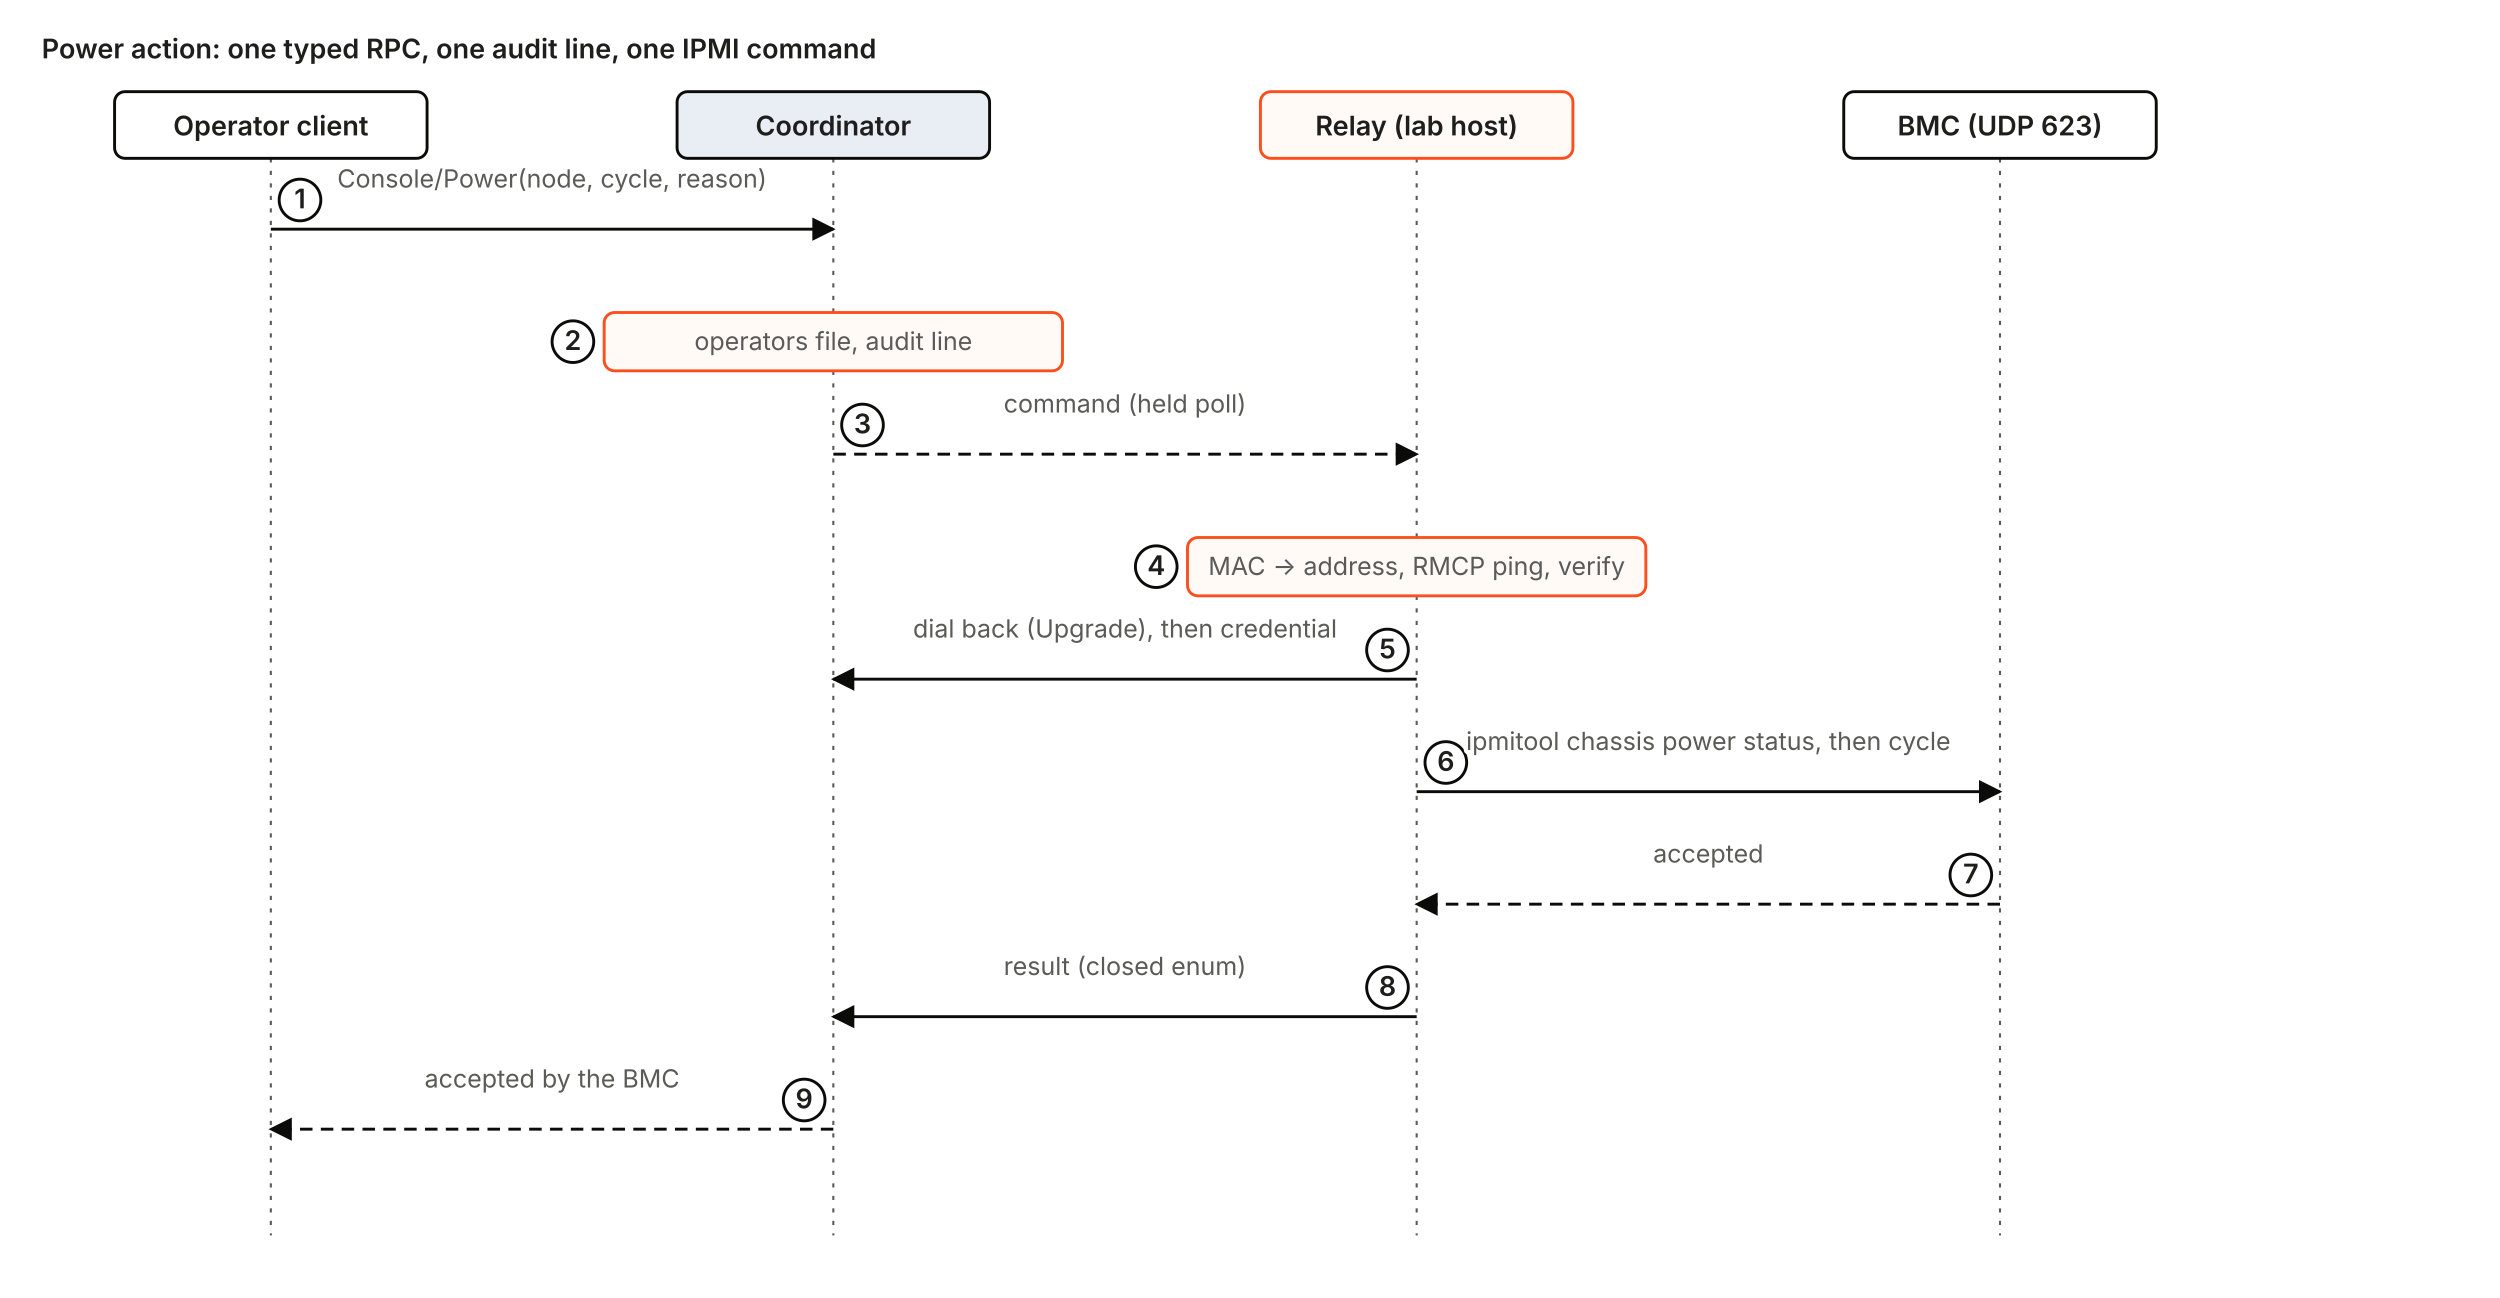
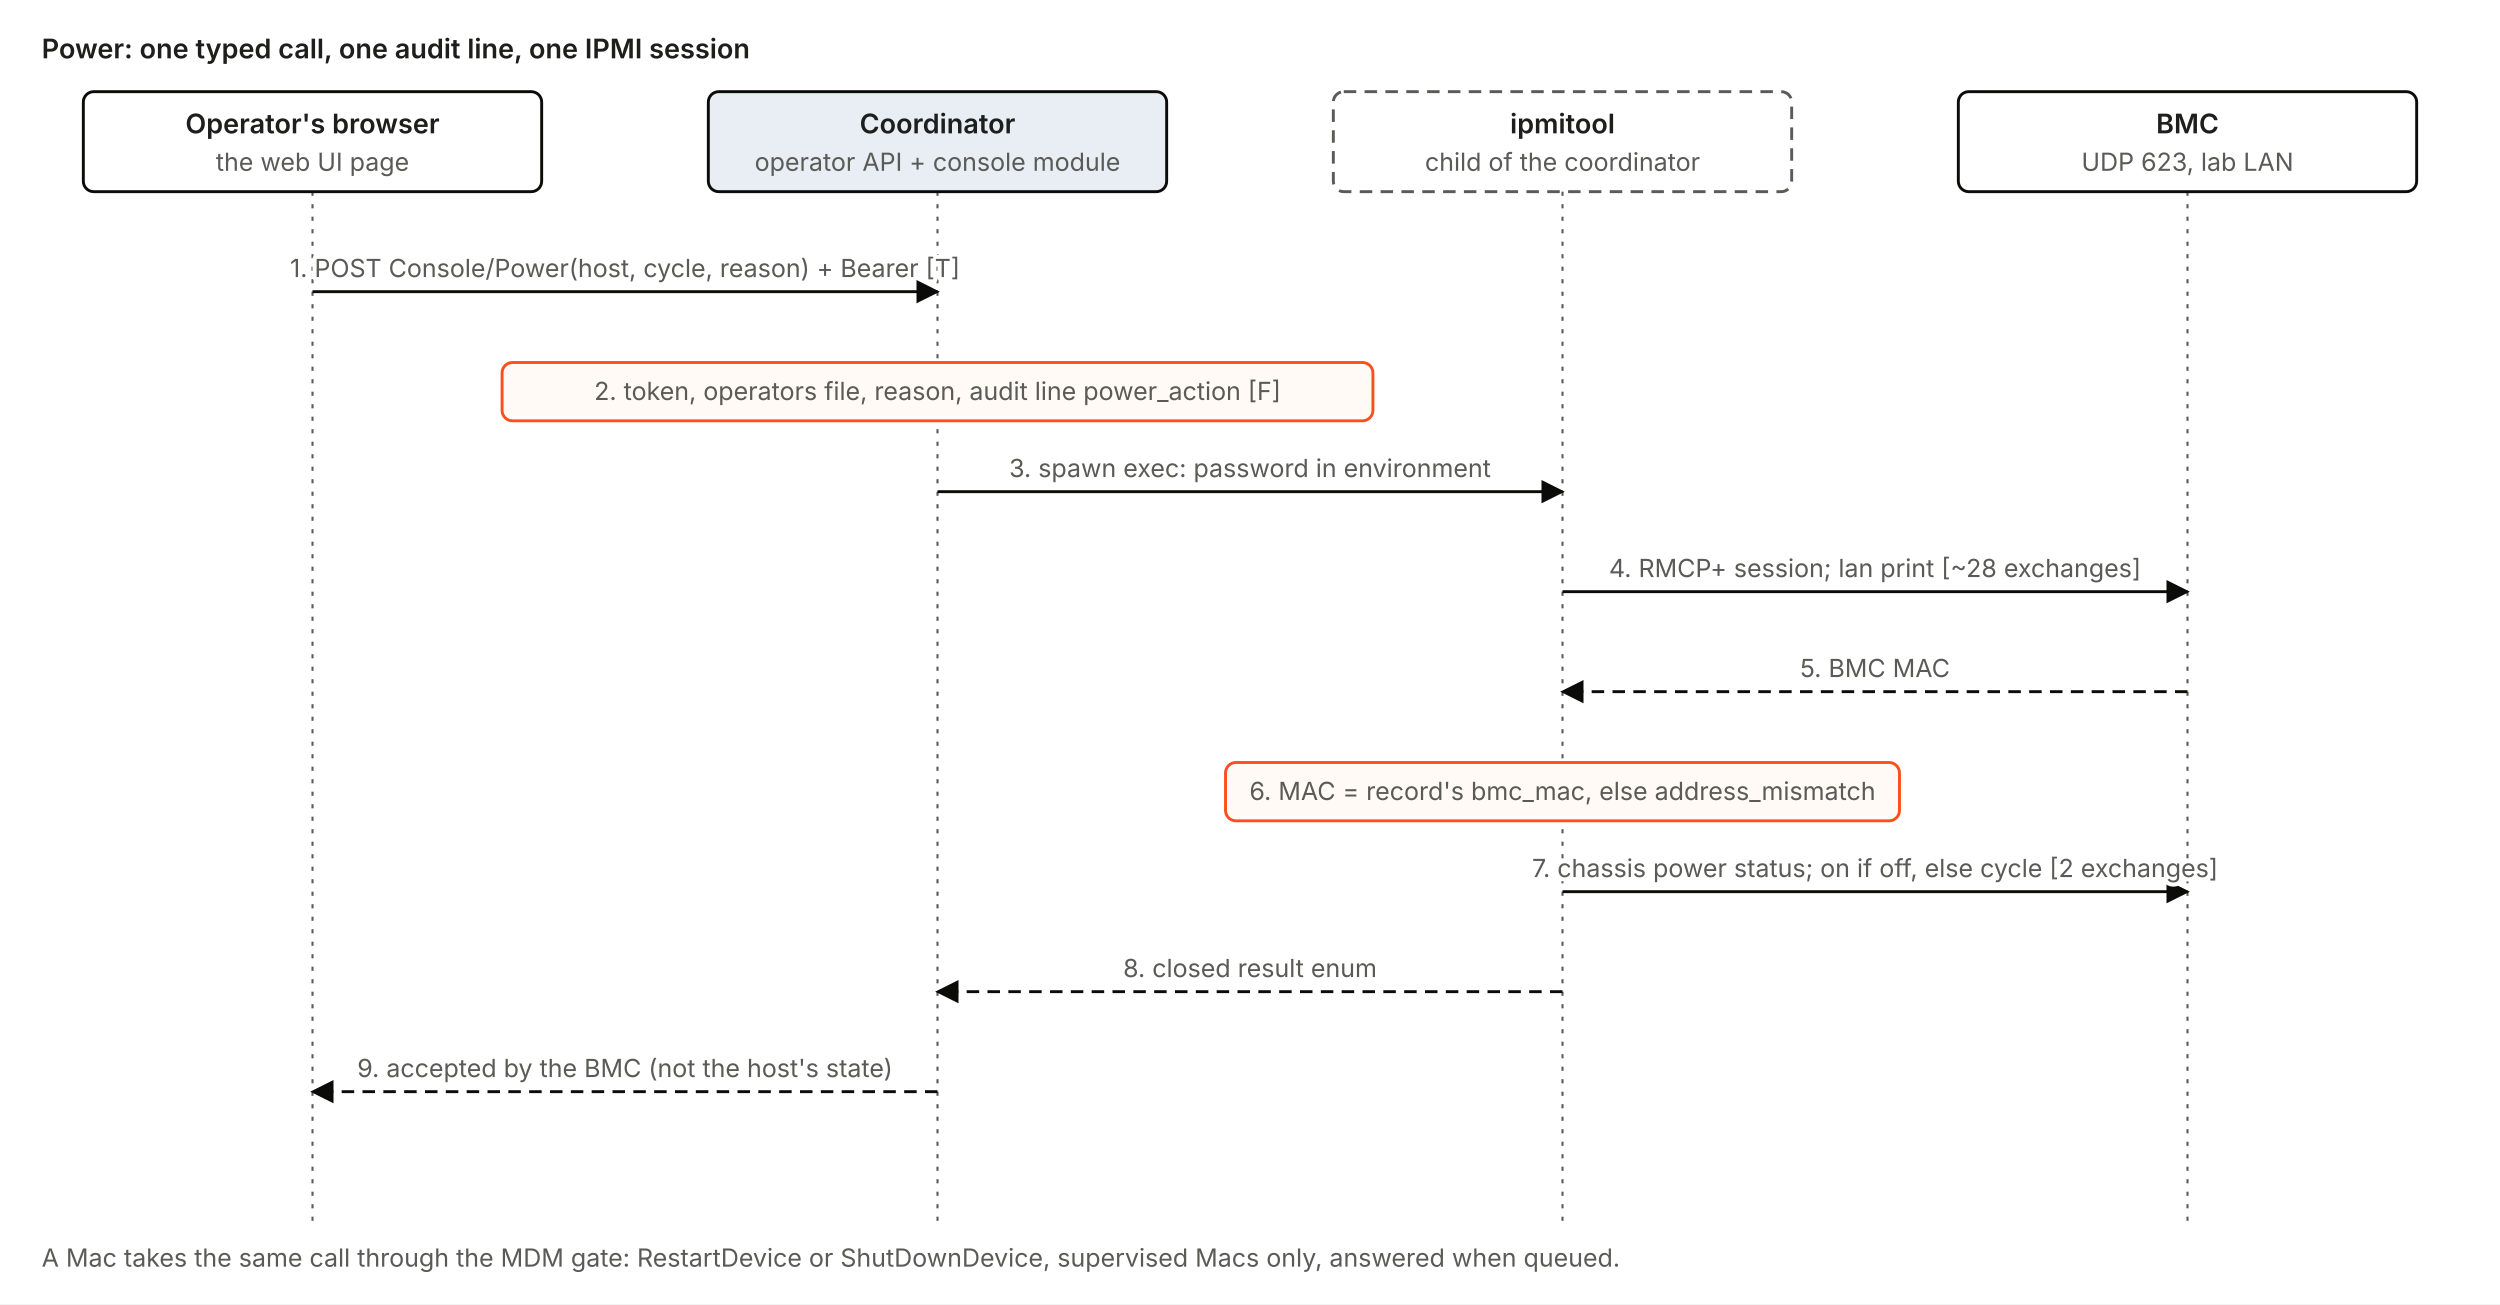
- <svg xmlns="http://www.w3.org/2000/svg" viewBox="0 0 1200 623" width="1200" height="623" role="img" aria-label="Time runs down the page across the operator client, coordinator, relay and the BMC. The reason is required for off, cycle, reset and persistent boot changes.">
+ <svg xmlns="http://www.w3.org/2000/svg" viewBox="0 0 1200 626" width="1200" height="626" role="img" aria-label="Time runs down the page across the browser, coordinator, ipmitool and the BMC. The audit line is written before the command is sent; the MAC check is in the same session.">
  <defs>
    <marker id="console-power-sequence-ak" viewBox="0 0 10 10" refX="9" refY="5" markerWidth="8" markerHeight="8" orient="auto-start-reverse">
      <path d="M0,0 L10,5 L0,10 z" fill="#0B0B0A" />
-     </marker>
-     <marker id="console-power-sequence-ao" viewBox="0 0 10 10" refX="9" refY="5" markerWidth="8" markerHeight="8" orient="auto-start-reverse">
-       <path d="M0,0 L10,5 L0,10 z" fill="#FD4F1D" />
    </marker>
  </defs>
  <style>
.box{fill:#FFFFFF;stroke:#0B0B0A;stroke-width:1.4}
.box-b{fill:#E8EEF4;stroke:#0B0B0A;stroke-width:1.4}
.box-o{fill:#FFFAF5;stroke:#FD4F1D;stroke-width:1.4}
.box-t{fill:none;stroke:#FD4F1D;stroke-width:2}
.box-p{fill:none;stroke:#5A5A57;stroke-width:1.4;stroke-dasharray:6 4}
.dash{stroke-dasharray:6 4}
.tb{stroke:#FD4F1D;fill:none;stroke-width:2.2;stroke-dasharray:8 5}
.ln{stroke:#0B0B0A;fill:none;stroke-width:1.4}
.ln-d{stroke:#0B0B0A;fill:none;stroke-width:1.4;stroke-dasharray:6 4}
.ln-o{stroke:#FD4F1D;fill:none;stroke-width:1.6}
.ln-od{stroke:#FD4F1D;fill:none;stroke-width:1.6;stroke-dasharray:6 4}
.life{stroke:#5A5A57;stroke-width:1;stroke-dasharray:2 4}
text{fill:#1E1E1D;font-family:system-ui,-apple-system,'Segoe UI',sans-serif;font-size:13px}
.b{font-weight:600}
.t-m{fill:#5A5A57;font-size:12px}
.lbl{paint-order:stroke;stroke:#FFFFFF;stroke-width:4px;stroke-linejoin:round}
</style>
-   <rect x="0" y="0" width="1200" height="623" fill="#FFFFFF" />
-   <text x="20" y="28" class="b" font-size="16" text-anchor="start">Power action: one typed RPC, one audit line, one IPMI command</text>
-   <path d="M130,76 L130,593" class="life" />
-   <path d="M400,76 L400,593" class="life" />
-   <path d="M680,76 L680,593" class="life" />
-   <path d="M960,76 L960,593" class="life" />
-   <rect x="55" y="44" width="150" height="32" rx="5" class="box" />
-   <text x="130" y="65" class="b" text-anchor="middle">Operator client</text>
-   <rect x="325" y="44" width="150" height="32" rx="5" class="box-b" />
-   <text x="400" y="65" class="b" text-anchor="middle">Coordinator</text>
-   <rect x="605" y="44" width="150" height="32" rx="5" class="box-o" />
-   <text x="680" y="65" class="b" text-anchor="middle">Relay (lab host)</text>
-   <rect x="885" y="44" width="150" height="32" rx="5" class="box" />
-   <text x="960" y="65" class="b" text-anchor="middle">BMC (UDP 623)</text>
-   <path d="M130,110 L400,110" class="ln" marker-end="url(#console-power-sequence-ak)" />
-   <circle cx="144" cy="96" r="10" fill="#FFFFFF" stroke="#0B0B0A" stroke-width="1.4" />
-   <text x="144" y="100" class="b" font-size="12" text-anchor="middle">1</text>
-   <text x="265" y="90" class="t-m lbl" text-anchor="middle">Console/Power(node, cycle, reason)</text>
-   <rect x="290" y="150" width="220" height="28" rx="5" class="box-o" />
-   <text x="400" y="168" class="t-m" text-anchor="middle">operators file, audit line</text>
-   <circle cx="275" cy="164" r="10" fill="#FFFFFF" stroke="#0B0B0A" stroke-width="1.4" />
-   <text x="275" y="168" class="b" font-size="12" text-anchor="middle">2</text>
-   <path d="M400,218 L680,218" class="ln-d" marker-end="url(#console-power-sequence-ak)" />
-   <circle cx="414" cy="204" r="10" fill="#FFFFFF" stroke="#0B0B0A" stroke-width="1.4" />
-   <text x="414" y="208" class="b" font-size="12" text-anchor="middle">3</text>
-   <text x="540" y="198" class="t-m lbl" text-anchor="middle">command (held poll)</text>
-   <rect x="570" y="258" width="220" height="28" rx="5" class="box-o" />
-   <text x="680" y="276" class="t-m" text-anchor="middle">MAC -&gt; address, RMCP ping, verify</text>
-   <circle cx="555" cy="272" r="10" fill="#FFFFFF" stroke="#0B0B0A" stroke-width="1.4" />
-   <text x="555" y="276" class="b" font-size="12" text-anchor="middle">4</text>
-   <path d="M680,326 L400,326" class="ln" marker-end="url(#console-power-sequence-ak)" />
-   <circle cx="666" cy="312" r="10" fill="#FFFFFF" stroke="#0B0B0A" stroke-width="1.4" />
-   <text x="666" y="316" class="b" font-size="12" text-anchor="middle">5</text>
-   <text x="540" y="306" class="t-m lbl" text-anchor="middle">dial back (Upgrade), then credential</text>
-   <path d="M680,380 L960,380" class="ln" marker-end="url(#console-power-sequence-ak)" />
-   <circle cx="694" cy="366" r="10" fill="#FFFFFF" stroke="#0B0B0A" stroke-width="1.4" />
-   <text x="694" y="370" class="b" font-size="12" text-anchor="middle">6</text>
-   <text x="820" y="360" class="t-m lbl" text-anchor="middle">ipmitool chassis power status, then cycle</text>
-   <path d="M960,434 L680,434" class="ln-d" marker-end="url(#console-power-sequence-ak)" />
-   <circle cx="946" cy="420" r="10" fill="#FFFFFF" stroke="#0B0B0A" stroke-width="1.4" />
-   <text x="946" y="424" class="b" font-size="12" text-anchor="middle">7</text>
-   <text x="820" y="414" class="t-m lbl" text-anchor="middle">accepted</text>
-   <path d="M680,488 L400,488" class="ln" marker-end="url(#console-power-sequence-ak)" />
-   <circle cx="666" cy="474" r="10" fill="#FFFFFF" stroke="#0B0B0A" stroke-width="1.4" />
-   <text x="666" y="478" class="b" font-size="12" text-anchor="middle">8</text>
-   <text x="540" y="468" class="t-m lbl" text-anchor="middle">result (closed enum)</text>
-   <path d="M400,542 L130,542" class="ln-d" marker-end="url(#console-power-sequence-ak)" />
-   <circle cx="386" cy="528" r="10" fill="#FFFFFF" stroke="#0B0B0A" stroke-width="1.4" />
-   <text x="386" y="532" class="b" font-size="12" text-anchor="middle">9</text>
-   <text x="265" y="522" class="t-m lbl" text-anchor="middle">accepted by the BMC</text>
+   <rect x="0" y="0" width="1200" height="626" fill="#FFFFFF" />
+   <text x="20" y="28" class="b" font-size="16" text-anchor="start">Power: one typed call, one audit line, one IPMI session</text>
+   <path d="M150,92 L150,586" class="life" />
+   <path d="M450,92 L450,586" class="life" />
+   <path d="M750,92 L750,586" class="life" />
+   <path d="M1050,92 L1050,586" class="life" />
+   <rect x="40" y="44" width="220" height="48" rx="5" class="box" />
+   <text x="150" y="64" class="b" text-anchor="middle">Operator's browser</text>
+   <text x="150" y="82" class="t-m" text-anchor="middle">the web UI page</text>
+   <rect x="340" y="44" width="220" height="48" rx="5" class="box-b" />
+   <text x="450" y="64" class="b" text-anchor="middle">Coordinator</text>
+   <text x="450" y="82" class="t-m" text-anchor="middle">operator API + console module</text>
+   <rect x="640" y="44" width="220" height="48" rx="5" class="box-p" />
+   <text x="750" y="64" class="b" text-anchor="middle">ipmitool</text>
+   <text x="750" y="82" class="t-m" text-anchor="middle">child of the coordinator</text>
+   <rect x="940" y="44" width="220" height="48" rx="5" class="box" />
+   <text x="1050" y="64" class="b" text-anchor="middle">BMC</text>
+   <text x="1050" y="82" class="t-m" text-anchor="middle">UDP 623, lab LAN</text>
+   <path d="M150,140 L450,140" class="ln" marker-end="url(#console-power-sequence-ak)" />
+   <text x="300" y="133" class="t-m lbl" text-anchor="middle">1. POST Console/Power(host, cycle, reason) + Bearer   [T]</text>
+   <rect x="241.0" y="174" width="418.0" height="28" rx="5" class="box-o" />
+   <text x="450" y="192" class="t-m" text-anchor="middle">2. token, operators file, reason, audit line power_action   [F]</text>
+   <path d="M450,236 L750,236" class="ln" marker-end="url(#console-power-sequence-ak)" />
+   <text x="600" y="229" class="t-m lbl" text-anchor="middle">3. spawn exec: password in environment</text>
+   <path d="M750,284 L1050,284" class="ln" marker-end="url(#console-power-sequence-ak)" />
+   <text x="900" y="277" class="t-m lbl" text-anchor="middle">4. RMCP+ session; lan print   [~28 exchanges]</text>
+   <path d="M1050,332 L750,332" class="ln-d" marker-end="url(#console-power-sequence-ak)" />
+   <text x="900" y="325" class="t-m lbl" text-anchor="middle">5. BMC MAC</text>
+   <rect x="588.25" y="366" width="323.5" height="28" rx="5" class="box-o" />
+   <text x="750" y="384" class="t-m" text-anchor="middle">6. MAC = record's bmc_mac, else address_mismatch</text>
+   <path d="M750,428 L1050,428" class="ln" marker-end="url(#console-power-sequence-ak)" />
+   <text x="900" y="421" class="t-m lbl" text-anchor="middle">7. chassis power status; on if off, else cycle   [2 exchanges]</text>
+   <path d="M750,476 L450,476" class="ln-d" marker-end="url(#console-power-sequence-ak)" />
+   <text x="600" y="469" class="t-m lbl" text-anchor="middle">8. closed result enum</text>
+   <path d="M450,524 L150,524" class="ln-d" marker-end="url(#console-power-sequence-ak)" />
+   <text x="300" y="517" class="t-m lbl" text-anchor="middle">9. accepted by the BMC (not the host's state)</text>
+   <text x="20" y="608" class="t-m" text-anchor="start">A Mac takes the same call through the MDM gate: RestartDevice or ShutDownDevice, supervised Macs only, answered when queued.</text>
</svg>
